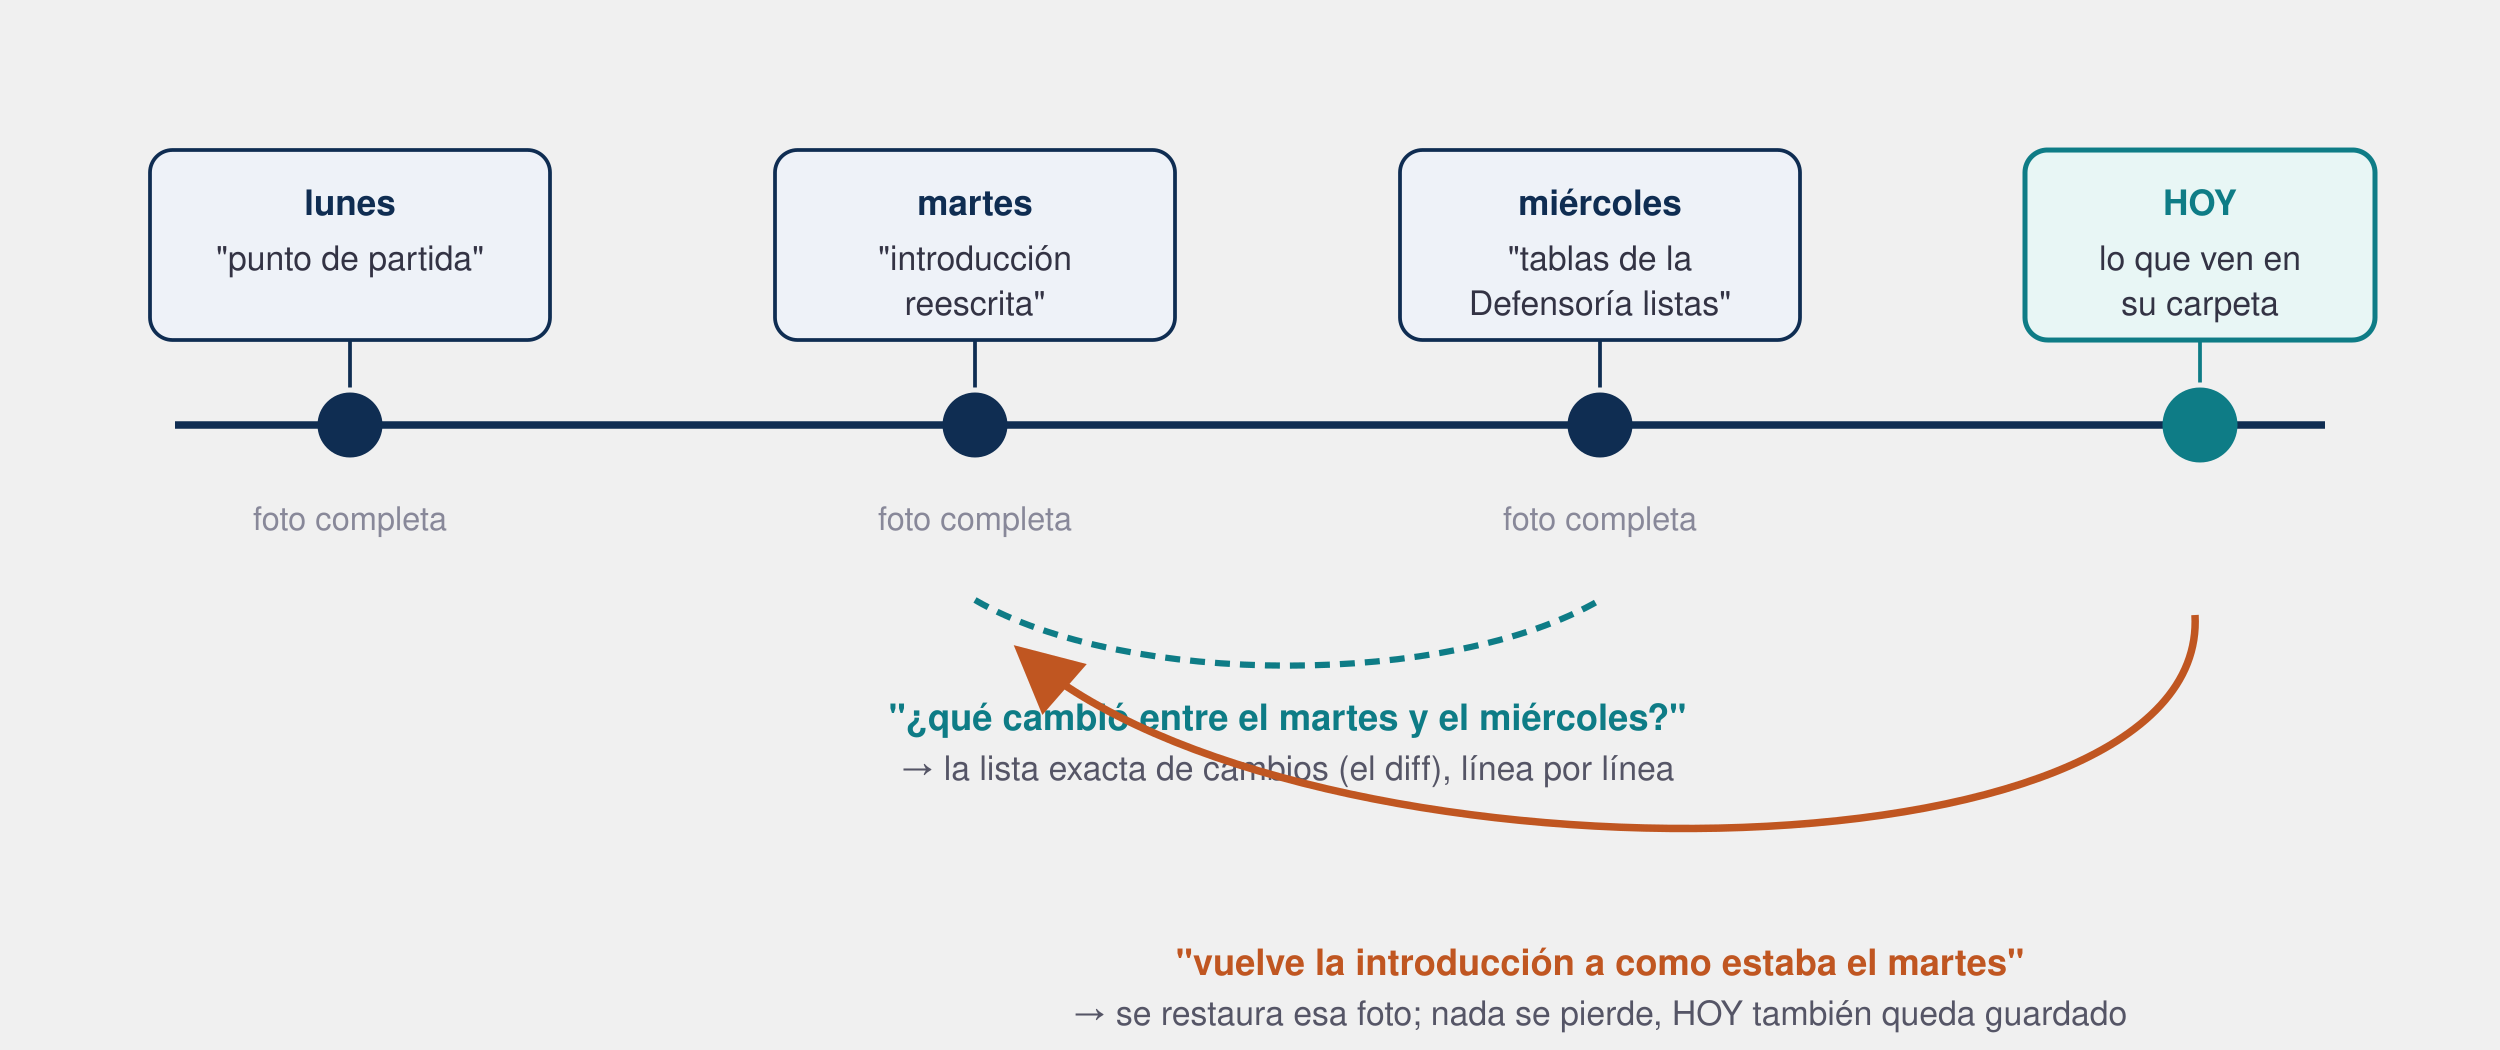
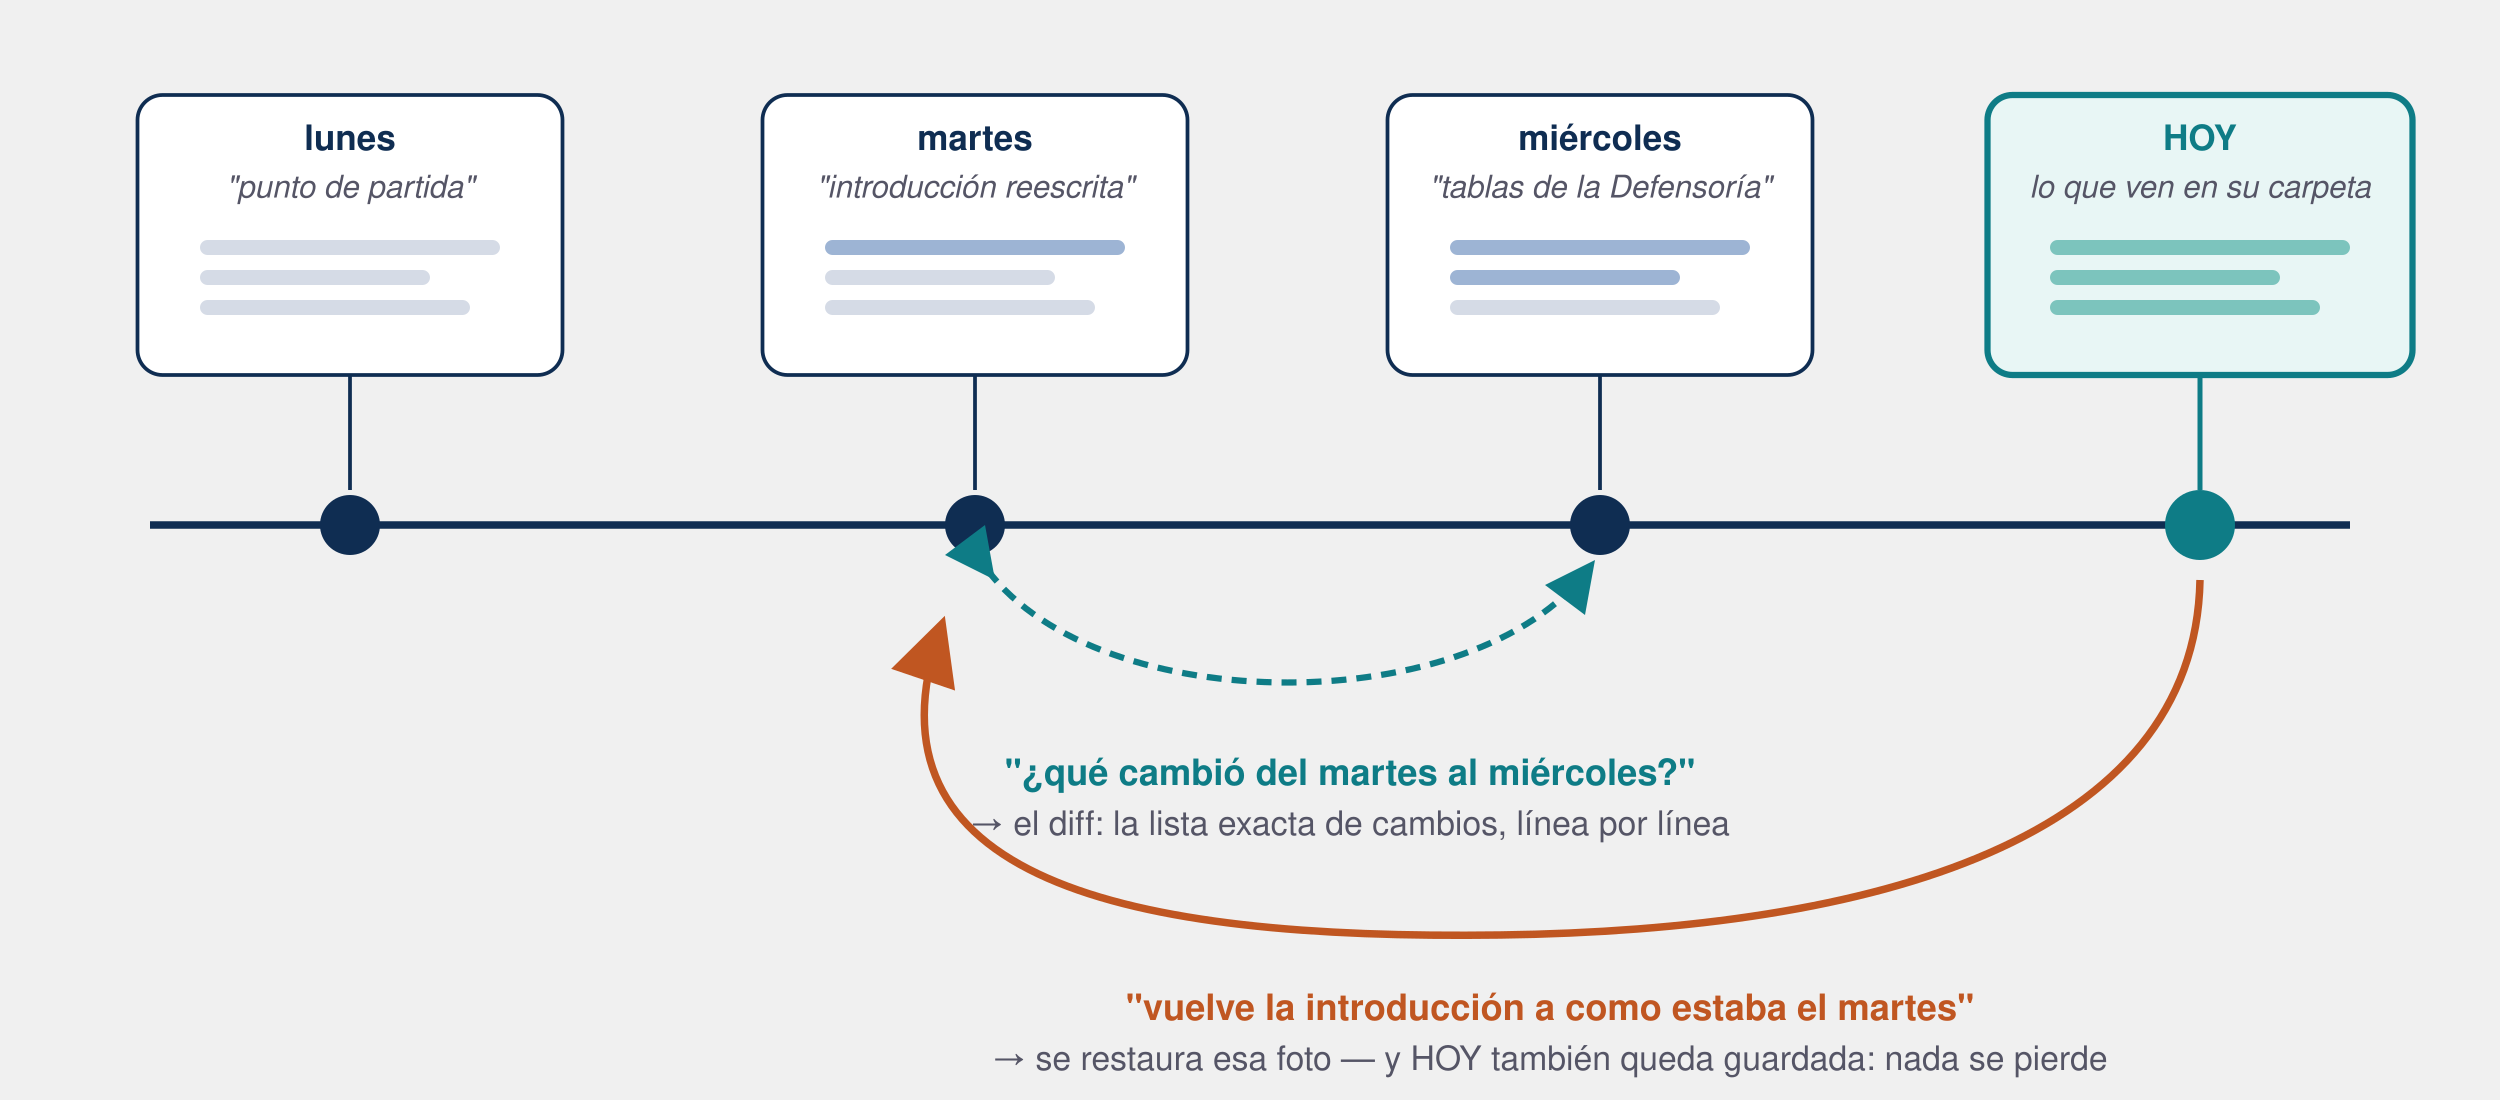
- <svg xmlns="http://www.w3.org/2000/svg" viewBox="0 0 1000 420" font-family="-apple-system, 'Segoe UI', Helvetica, Arial, sans-serif">
+ <svg xmlns="http://www.w3.org/2000/svg" viewBox="0 0 1000 440" font-family="-apple-system, 'Segoe UI', Helvetica, Arial, sans-serif">
  <defs>
-     <marker id="art" markerWidth="9" markerHeight="9" refX="7" refY="4.5" orient="auto">
+     <marker id="arc1" markerWidth="8" markerHeight="8" refX="6" refY="4" orient="auto">
+       <path d="M0,0 L8,4 L0,8 z" fill="#0e7c86" />
+     </marker>
+     <marker id="arr" markerWidth="9" markerHeight="9" refX="7" refY="4.5" orient="auto">
      <path d="M0,0 L9,4.5 L0,9 z" fill="#c05621" />
    </marker>
  </defs>
-   <line x1="70" y1="170" x2="930" y2="170" stroke="#0f2d52" stroke-width="3" />
  <g>
-     <circle cx="140" cy="170" r="13" fill="#0f2d52" />
-     <rect x="60" y="60" width="160" height="76" rx="9" fill="#eef2f8" stroke="#0f2d52" stroke-width="1.5" />
-     <text x="140" y="86" font-size="14" text-anchor="middle" font-weight="700" fill="#0f2d52">lunes</text>
-     <text x="140" y="108" font-size="13.5" text-anchor="middle" fill="#334">"punto de partida"</text>
-     <line x1="140" y1="136" x2="140" y2="155" stroke="#0f2d52" stroke-width="1.5" />
+     <rect x="55" y="38" width="170" height="112" rx="10" fill="#ffffff" stroke="#0f2d52" stroke-width="1.5" />
+     <text x="140" y="60" font-size="14" text-anchor="middle" font-weight="700" fill="#0f2d52">lunes</text>
+     <text x="140" y="79" font-size="12.5" text-anchor="middle" font-style="italic" fill="#556">"punto de partida"</text>
+     <rect x="80" y="96" width="120" height="6" rx="3" fill="#d5dbe6" />
+     <rect x="80" y="108" width="92" height="6" rx="3" fill="#d5dbe6" />
+     <rect x="80" y="120" width="108" height="6" rx="3" fill="#d5dbe6" />
+     <line x1="140" y1="150" x2="140" y2="196" stroke="#0f2d52" stroke-width="1.5" />
  </g>
  <g>
-     <circle cx="390" cy="170" r="13" fill="#0f2d52" />
-     <rect x="310" y="60" width="160" height="76" rx="9" fill="#eef2f8" stroke="#0f2d52" stroke-width="1.5" />
-     <text x="390" y="86" font-size="14" text-anchor="middle" font-weight="700" fill="#0f2d52">martes</text>
-     <text x="390" y="108" font-size="13.5" text-anchor="middle" fill="#334">"introducción</text>
-     <text x="390" y="126" font-size="13.5" text-anchor="middle" fill="#334">reescrita"</text>
-     <line x1="390" y1="136" x2="390" y2="155" stroke="#0f2d52" stroke-width="1.5" />
+     <rect x="305" y="38" width="170" height="112" rx="10" fill="#ffffff" stroke="#0f2d52" stroke-width="1.5" />
+     <text x="390" y="60" font-size="14" text-anchor="middle" font-weight="700" fill="#0f2d52">martes</text>
+     <text x="390" y="79" font-size="12.5" text-anchor="middle" font-style="italic" fill="#556">"introducción reescrita"</text>
+     <rect x="330" y="96" width="120" height="6" rx="3" fill="#9db4d4" />
+     <rect x="330" y="108" width="92" height="6" rx="3" fill="#d5dbe6" />
+     <rect x="330" y="120" width="108" height="6" rx="3" fill="#d5dbe6" />
+     <line x1="390" y1="150" x2="390" y2="196" stroke="#0f2d52" stroke-width="1.5" />
  </g>
  <g>
-     <circle cx="640" cy="170" r="13" fill="#0f2d52" />
-     <rect x="560" y="60" width="160" height="76" rx="9" fill="#eef2f8" stroke="#0f2d52" stroke-width="1.5" />
-     <text x="640" y="86" font-size="14" text-anchor="middle" font-weight="700" fill="#0f2d52">miércoles</text>
-     <text x="640" y="108" font-size="13.5" text-anchor="middle" fill="#334">"tablas de la</text>
-     <text x="640" y="126" font-size="13.5" text-anchor="middle" fill="#334">Defensoría listas"</text>
-     <line x1="640" y1="136" x2="640" y2="155" stroke="#0f2d52" stroke-width="1.5" />
+     <rect x="555" y="38" width="170" height="112" rx="10" fill="#ffffff" stroke="#0f2d52" stroke-width="1.5" />
+     <text x="640" y="60" font-size="14" text-anchor="middle" font-weight="700" fill="#0f2d52">miércoles</text>
+     <text x="640" y="79" font-size="12.5" text-anchor="middle" font-style="italic" fill="#556">"tablas de la Defensoría"</text>
+     <rect x="580" y="96" width="120" height="6" rx="3" fill="#9db4d4" />
+     <rect x="580" y="108" width="92" height="6" rx="3" fill="#9db4d4" />
+     <rect x="580" y="120" width="108" height="6" rx="3" fill="#d5dbe6" />
+     <line x1="640" y1="150" x2="640" y2="196" stroke="#0f2d52" stroke-width="1.5" />
  </g>
  <g>
-     <circle cx="880" cy="170" r="15" fill="#0e7c86" />
-     <rect x="810" y="60" width="140" height="76" rx="9" fill="#e8f6f5" stroke="#0e7c86" stroke-width="2" />
-     <text x="880" y="86" font-size="14" text-anchor="middle" font-weight="700" fill="#0e7c86">HOY</text>
-     <text x="880" y="108" font-size="13.5" text-anchor="middle" fill="#334">lo que ven en</text>
-     <text x="880" y="126" font-size="13.5" text-anchor="middle" fill="#334">su carpeta</text>
-     <line x1="880" y1="136" x2="880" y2="153" stroke="#0e7c86" stroke-width="1.5" />
+     <rect x="795" y="38" width="170" height="112" rx="10" fill="#e8f6f5" stroke="#0e7c86" stroke-width="2.5" />
+     <text x="880" y="60" font-size="14" text-anchor="middle" font-weight="700" fill="#0e7c86">HOY</text>
+     <text x="880" y="79" font-size="12.5" text-anchor="middle" font-style="italic" fill="#556">lo que ven en su carpeta</text>
+     <rect x="820" y="96" width="120" height="6" rx="3" fill="#7cc4bd" />
+     <rect x="820" y="108" width="92" height="6" rx="3" fill="#7cc4bd" />
+     <rect x="820" y="120" width="108" height="6" rx="3" fill="#7cc4bd" />
+     <line x1="880" y1="150" x2="880" y2="196" stroke="#0e7c86" stroke-width="2" />
  </g>
-   <text x="140" y="212" font-size="13" text-anchor="middle" fill="#889">foto completa</text>
-   <text x="390" y="212" font-size="13" text-anchor="middle" fill="#889">foto completa</text>
-   <text x="640" y="212" font-size="13" text-anchor="middle" fill="#889">foto completa</text>
-   <path d="M390,240 C450,275 580,275 640,240" stroke="#0e7c86" stroke-width="2.5" fill="none" stroke-dasharray="6 4" />
-   <text x="515" y="292" font-size="14.5" text-anchor="middle" fill="#0e7c86" font-weight="700">"¿qué cambió entre el martes y el miércoles?"</text>
-   <text x="515" y="312" font-size="13.5" text-anchor="middle" fill="#556">→ la lista exacta de cambios (el diff), línea por línea</text>
-   <path d="M878,246 C884,356 520,358 410,262" stroke="#c05621" stroke-width="3" fill="none" marker-end="url(#art)" />
-   <text x="640" y="390" font-size="14.5" text-anchor="middle" fill="#c05621" font-weight="700">"vuelve la introducción a como estaba el martes"</text>
-   <text x="640" y="410" font-size="13.5" text-anchor="middle" fill="#556">→ se restaura esa foto; nada se pierde, HOY también queda guardado</text>
+   <line x1="60" y1="210" x2="940" y2="210" stroke="#0f2d52" stroke-width="3" />
+   <circle cx="140" cy="210" r="12" fill="#0f2d52" />
+   <circle cx="390" cy="210" r="12" fill="#0f2d52" />
+   <circle cx="640" cy="210" r="12" fill="#0f2d52" />
+   <circle cx="880" cy="210" r="14" fill="#0e7c86" />
+   <path d="M395,228 C440,288 590,288 635,228" stroke="#0e7c86" stroke-width="2.5" fill="none" stroke-dasharray="6 4" marker-start="url(#arc1)" marker-end="url(#arc1)" />
+   <text x="540" y="314" font-size="14.5" text-anchor="middle" fill="#0e7c86" font-weight="700">"¿qué cambió del martes al miércoles?"</text>
+   <text x="540" y="334" font-size="13.5" text-anchor="middle" fill="#556">→ el diff: la lista exacta de cambios, línea por línea</text>
+   <path d="M880,232 C878,336 750,372 600,374 C450,376 342,352 376,252" stroke="#c05621" stroke-width="3" fill="none" marker-end="url(#arr)" />
+   <text x="620" y="408" font-size="14.5" text-anchor="middle" fill="#c05621" font-weight="700">"vuelve la introducción a como estaba el martes"</text>
+   <text x="620" y="428" font-size="13.5" text-anchor="middle" fill="#556">→ se restaura esa foto — y HOY también queda guardada: nada se pierde</text>
</svg>
